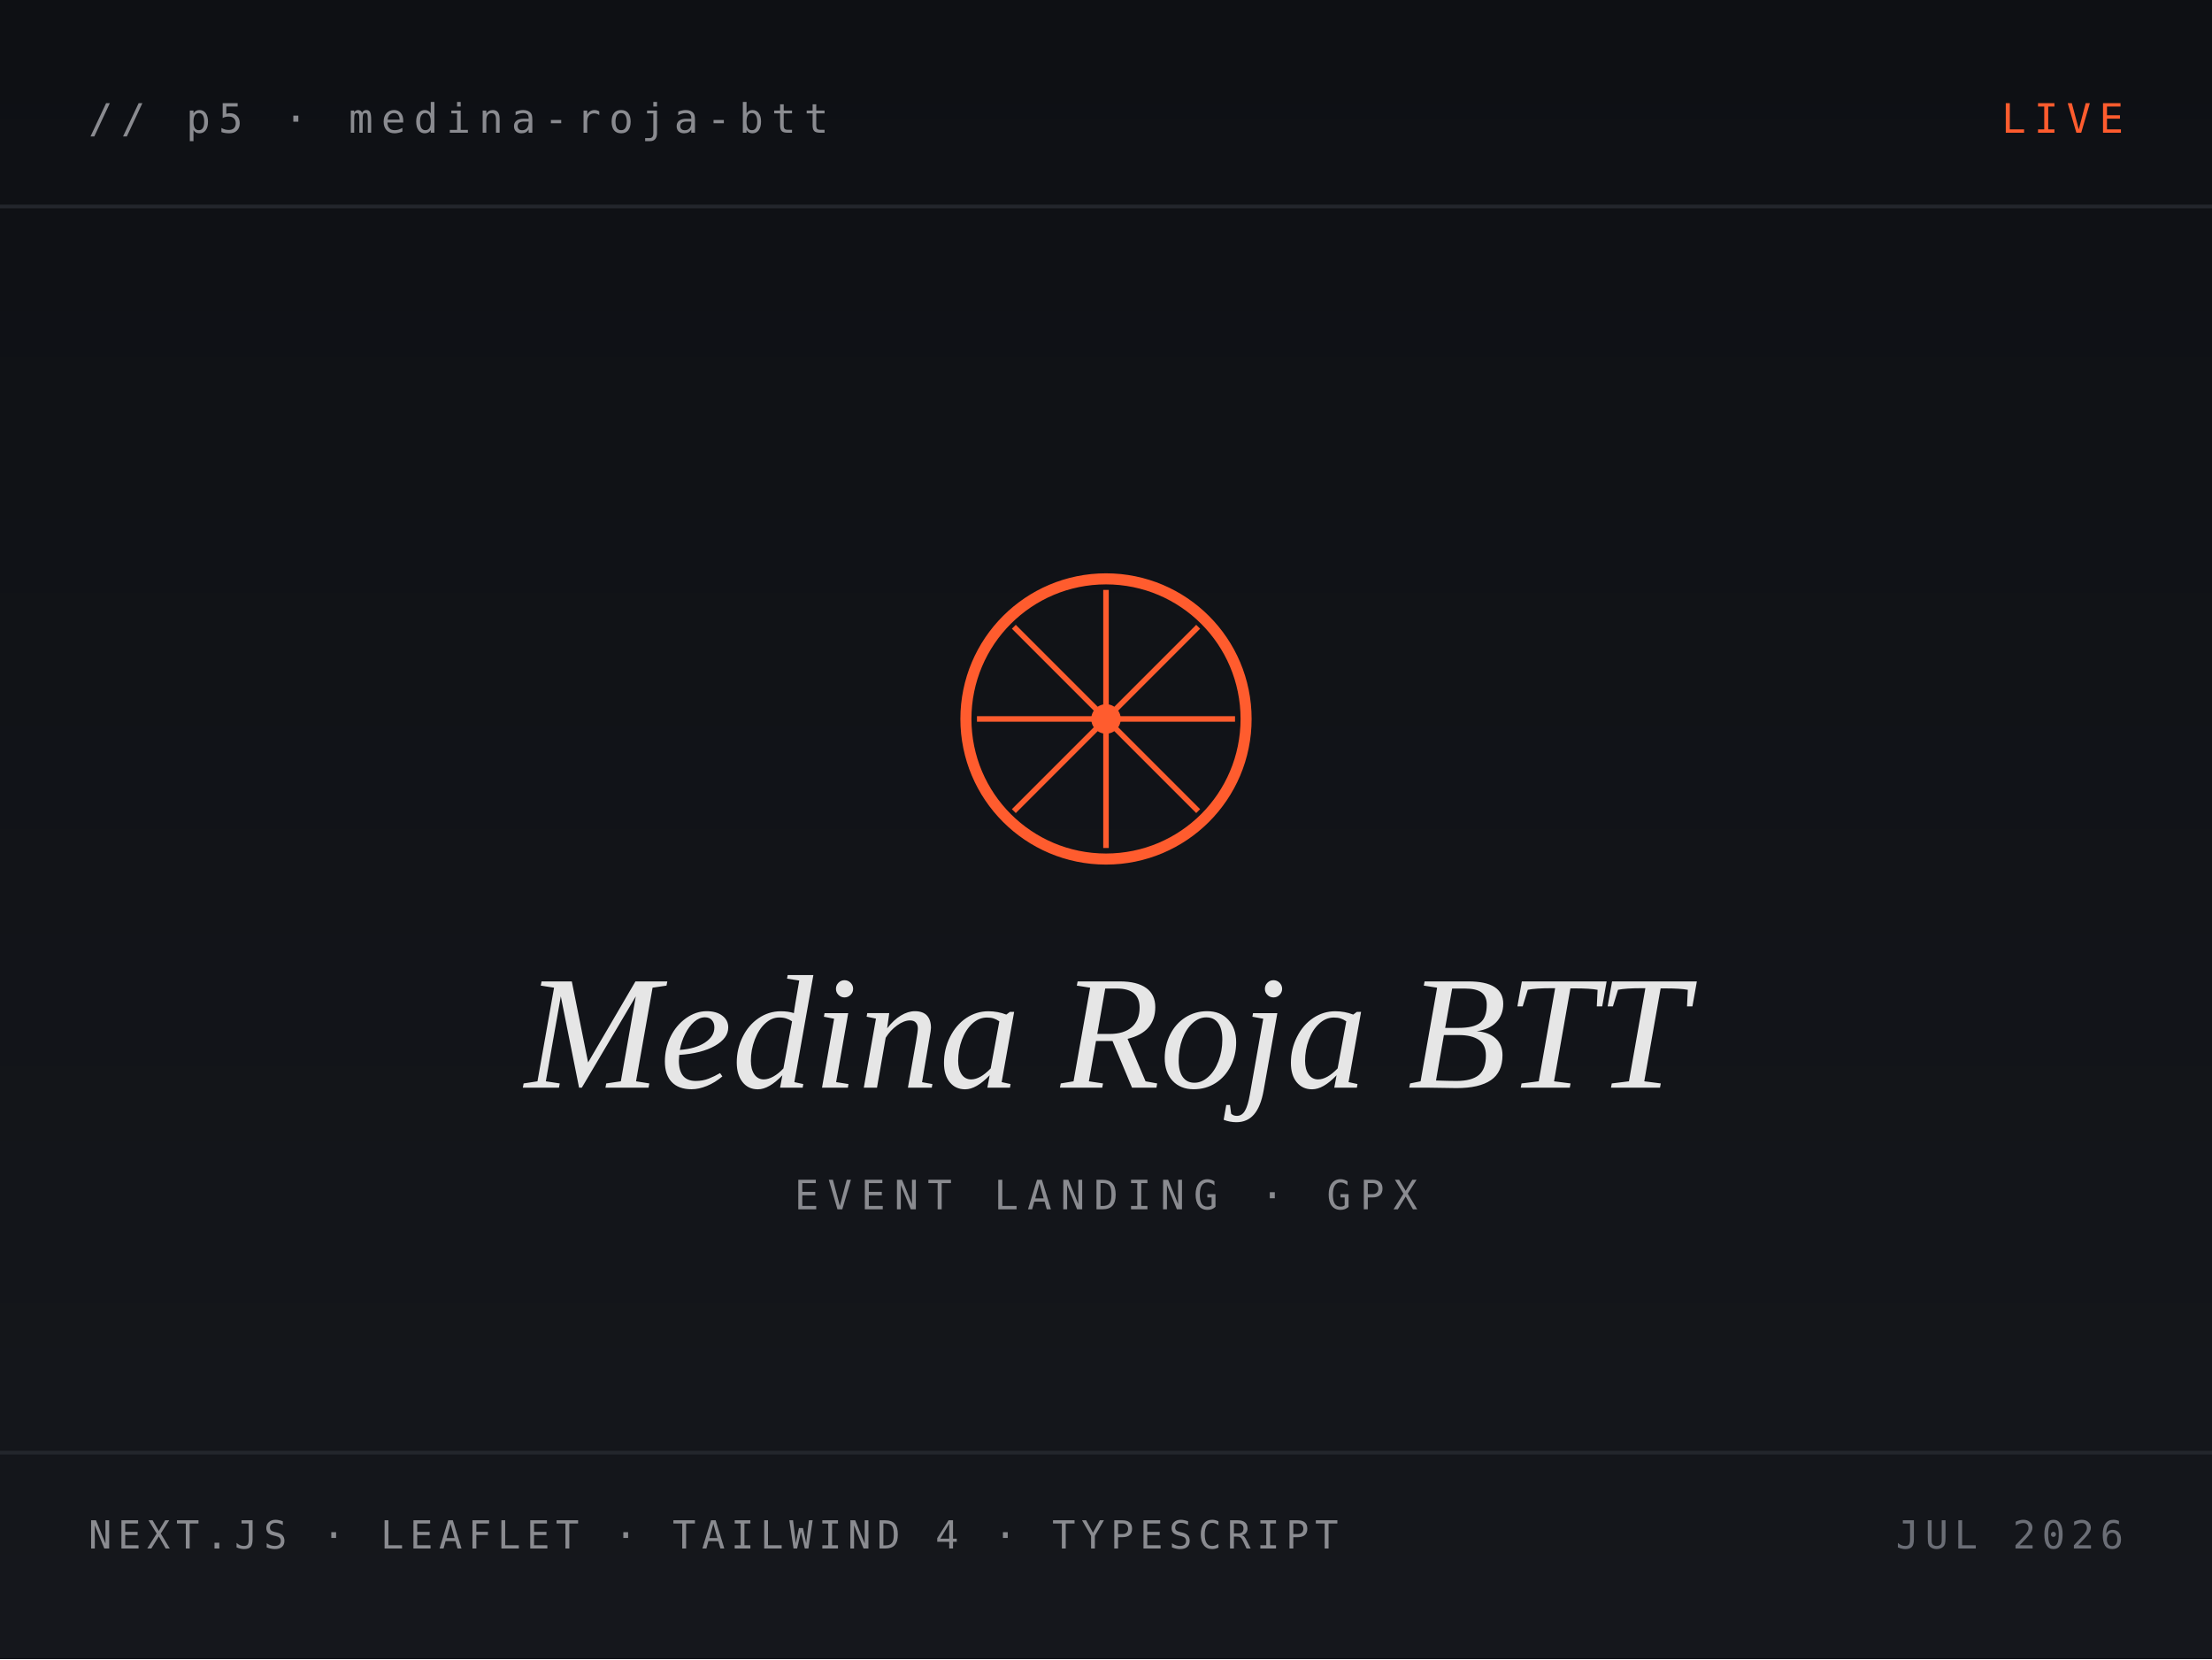
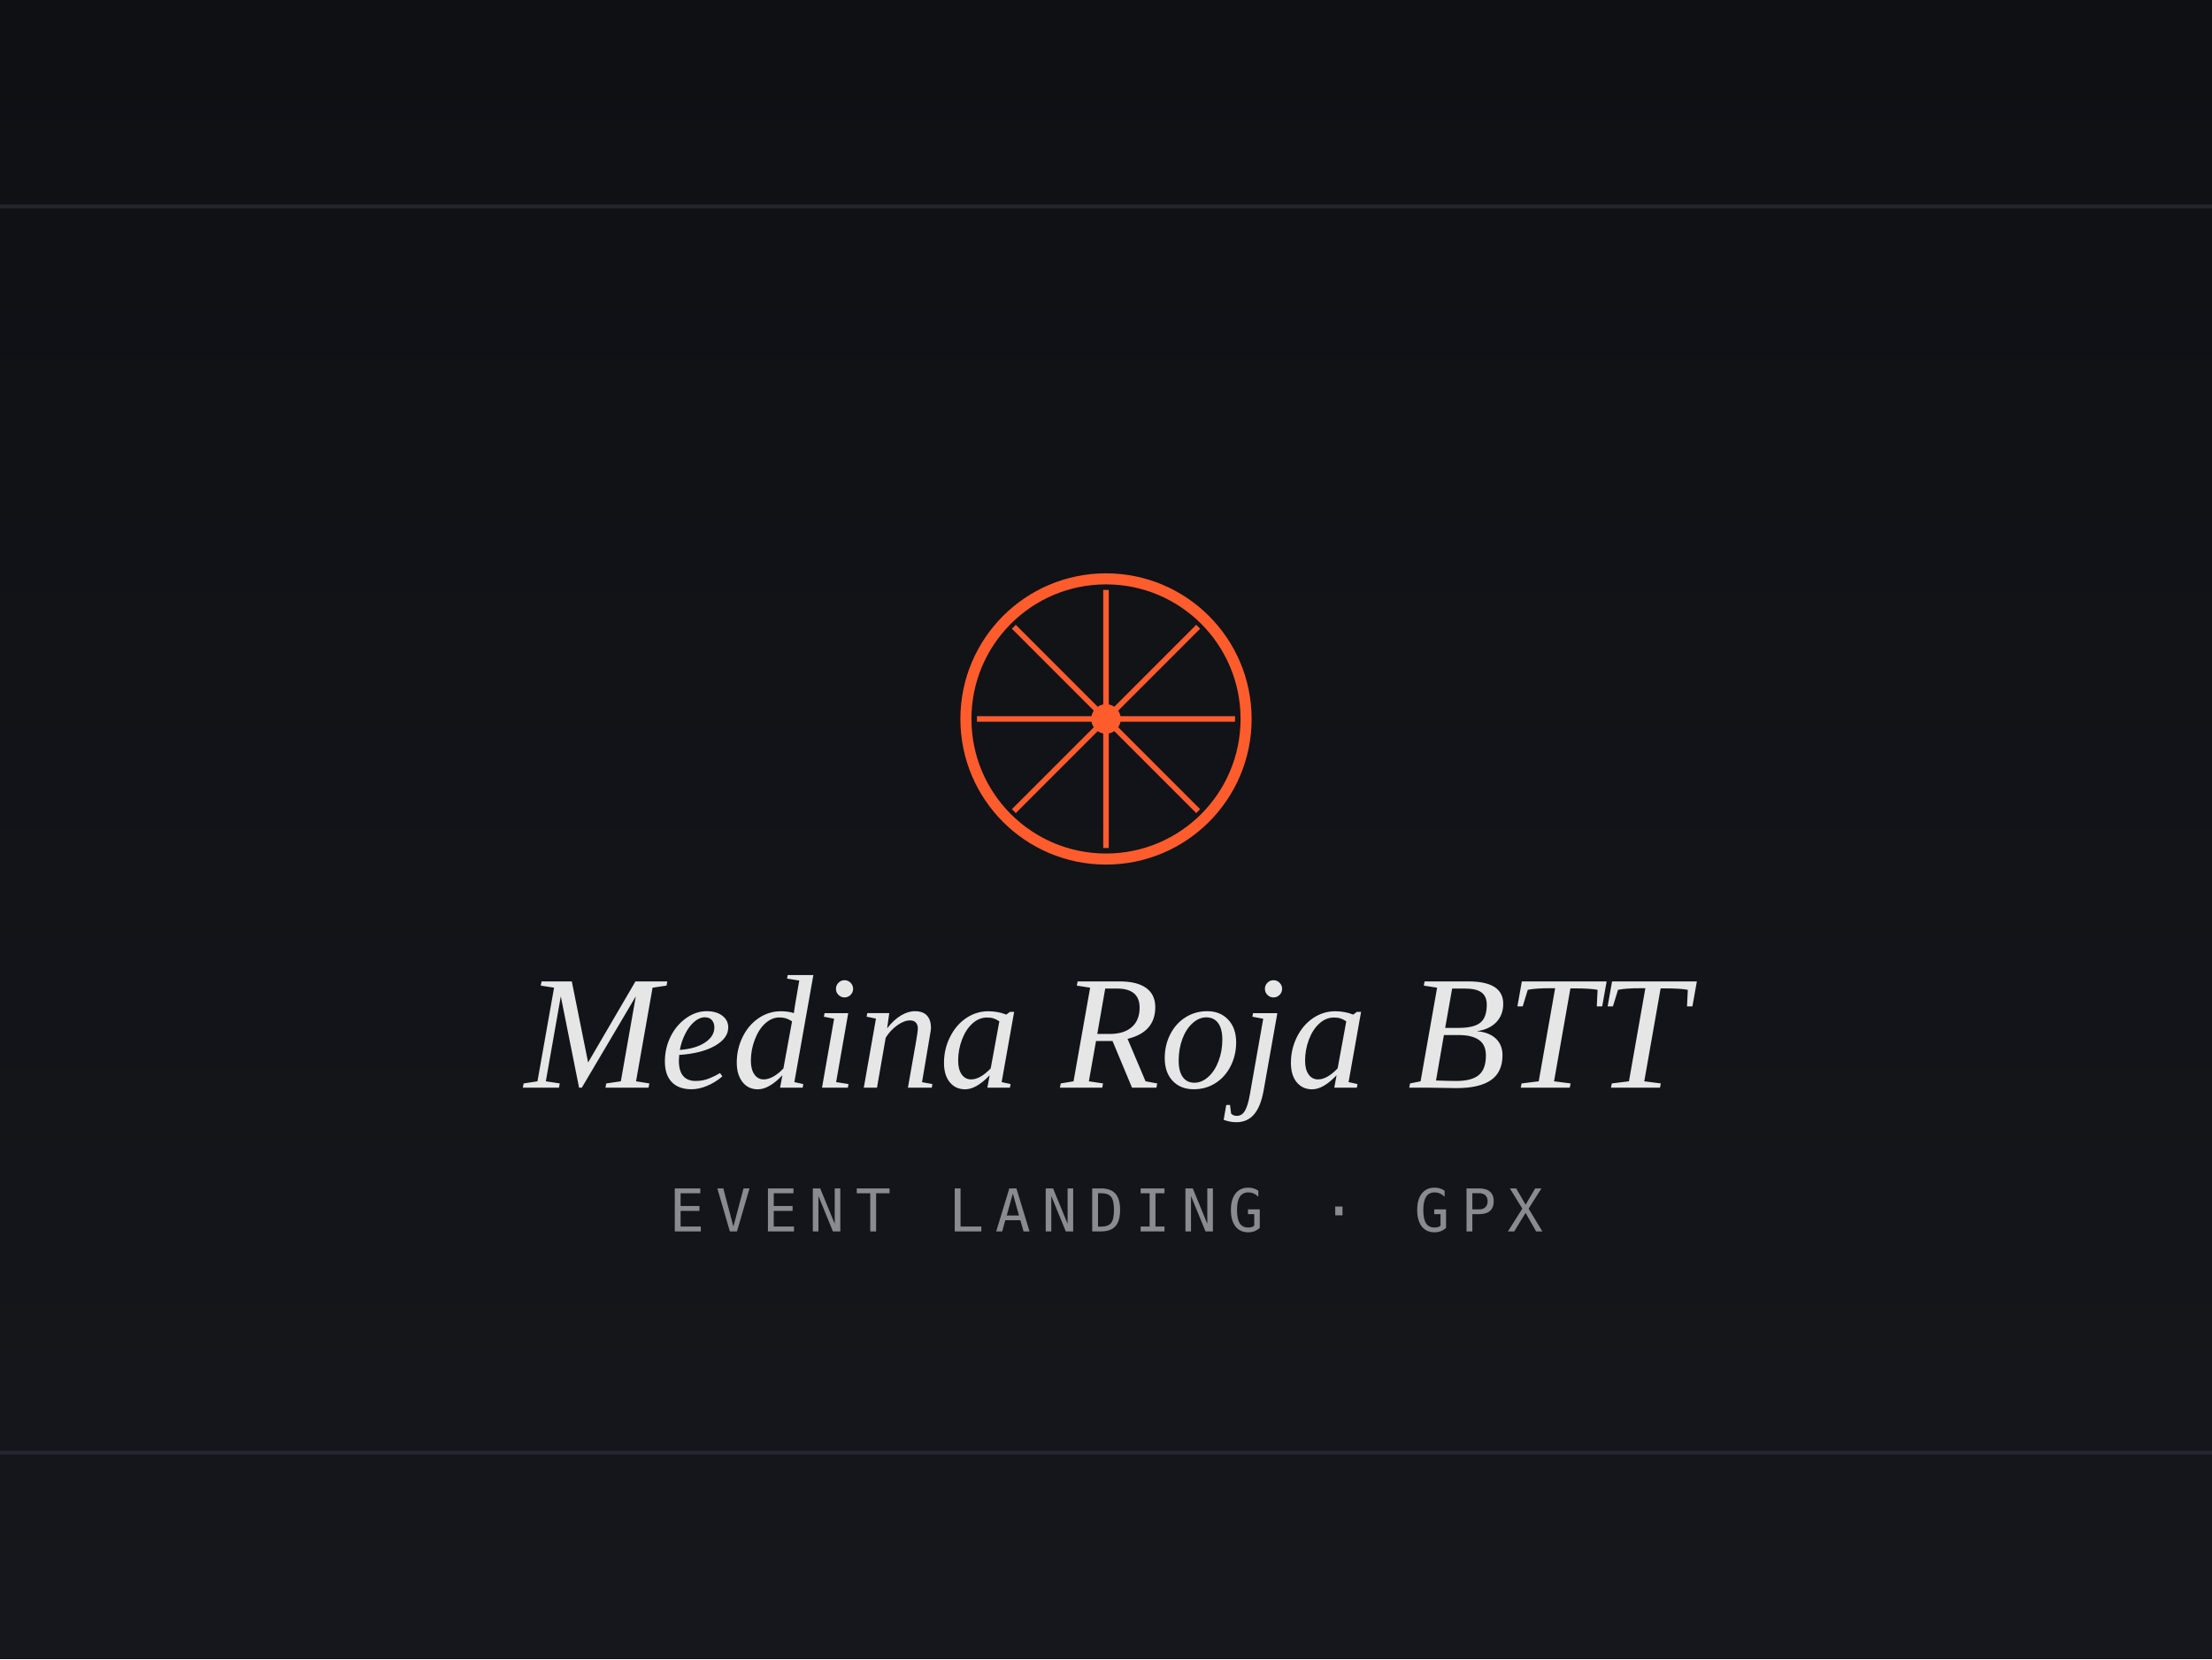
<svg xmlns="http://www.w3.org/2000/svg" width="600" height="450" viewBox="0 0 600 450">
  <defs>
    <linearGradient id="bg5" x1="0%" y1="0%" x2="0%" y2="100%">
      <stop offset="0%" stop-color="#0E1014" />
      <stop offset="100%" stop-color="#15171C" />
    </linearGradient>
  </defs>
  <rect width="600" height="450" fill="url(#bg5)" />
  <line x1="0" y1="56" x2="600" y2="56" stroke="#23262C" />
-   <text x="24" y="36" font-family="ui-monospace, monospace" font-size="11" fill="#8A8B90" letter-spacing="2.2">// p5 · medina-roja-btt</text>
-   <text x="576" y="36" font-family="ui-monospace, monospace" font-size="11" fill="#FF5C2E" letter-spacing="2.2" text-anchor="end">LIVE</text>
  <circle cx="300" cy="195" r="38" fill="none" stroke="#FF5C2E" stroke-width="3" />
  <circle cx="300" cy="195" r="4" fill="#FF5C2E" />
  <line x1="300" y1="160" x2="300" y2="230" stroke="#FF5C2E" stroke-width="1.5" />
  <line x1="265" y1="195" x2="335" y2="195" stroke="#FF5C2E" stroke-width="1.5" />
  <line x1="275" y1="170" x2="325" y2="220" stroke="#FF5C2E" stroke-width="1.5" />
  <line x1="325" y1="170" x2="275" y2="220" stroke="#FF5C2E" stroke-width="1.5" />
  <text x="300" y="295" font-family="Georgia, 'Times New Roman', serif" font-style="italic" font-size="44" fill="#E6E6E6" text-anchor="middle">Medina Roja BTT</text>
-   <text x="300" y="328" font-family="ui-monospace, monospace" font-size="11" fill="#8A8B90" letter-spacing="2.4" text-anchor="middle">EVENT LANDING · GPX</text>
+   <text x="300" y="334" font-family="ui-monospace, monospace" font-size="16" fill="#8A8B90" letter-spacing="3" text-anchor="middle">EVENT LANDING · GPX</text>
  <line x1="0" y1="394" x2="600" y2="394" stroke="#23262C" />
-   <text x="24" y="420" font-family="ui-monospace, monospace" font-size="10.5" fill="#8A8B90" letter-spacing="1.6">NEXT.JS · LEAFLET · TAILWIND 4 · TYPESCRIPT</text>
-   <text x="576" y="420" font-family="ui-monospace, monospace" font-size="10.5" fill="#6B6E76" letter-spacing="1.6" text-anchor="end">JUL 2026</text>
</svg>
